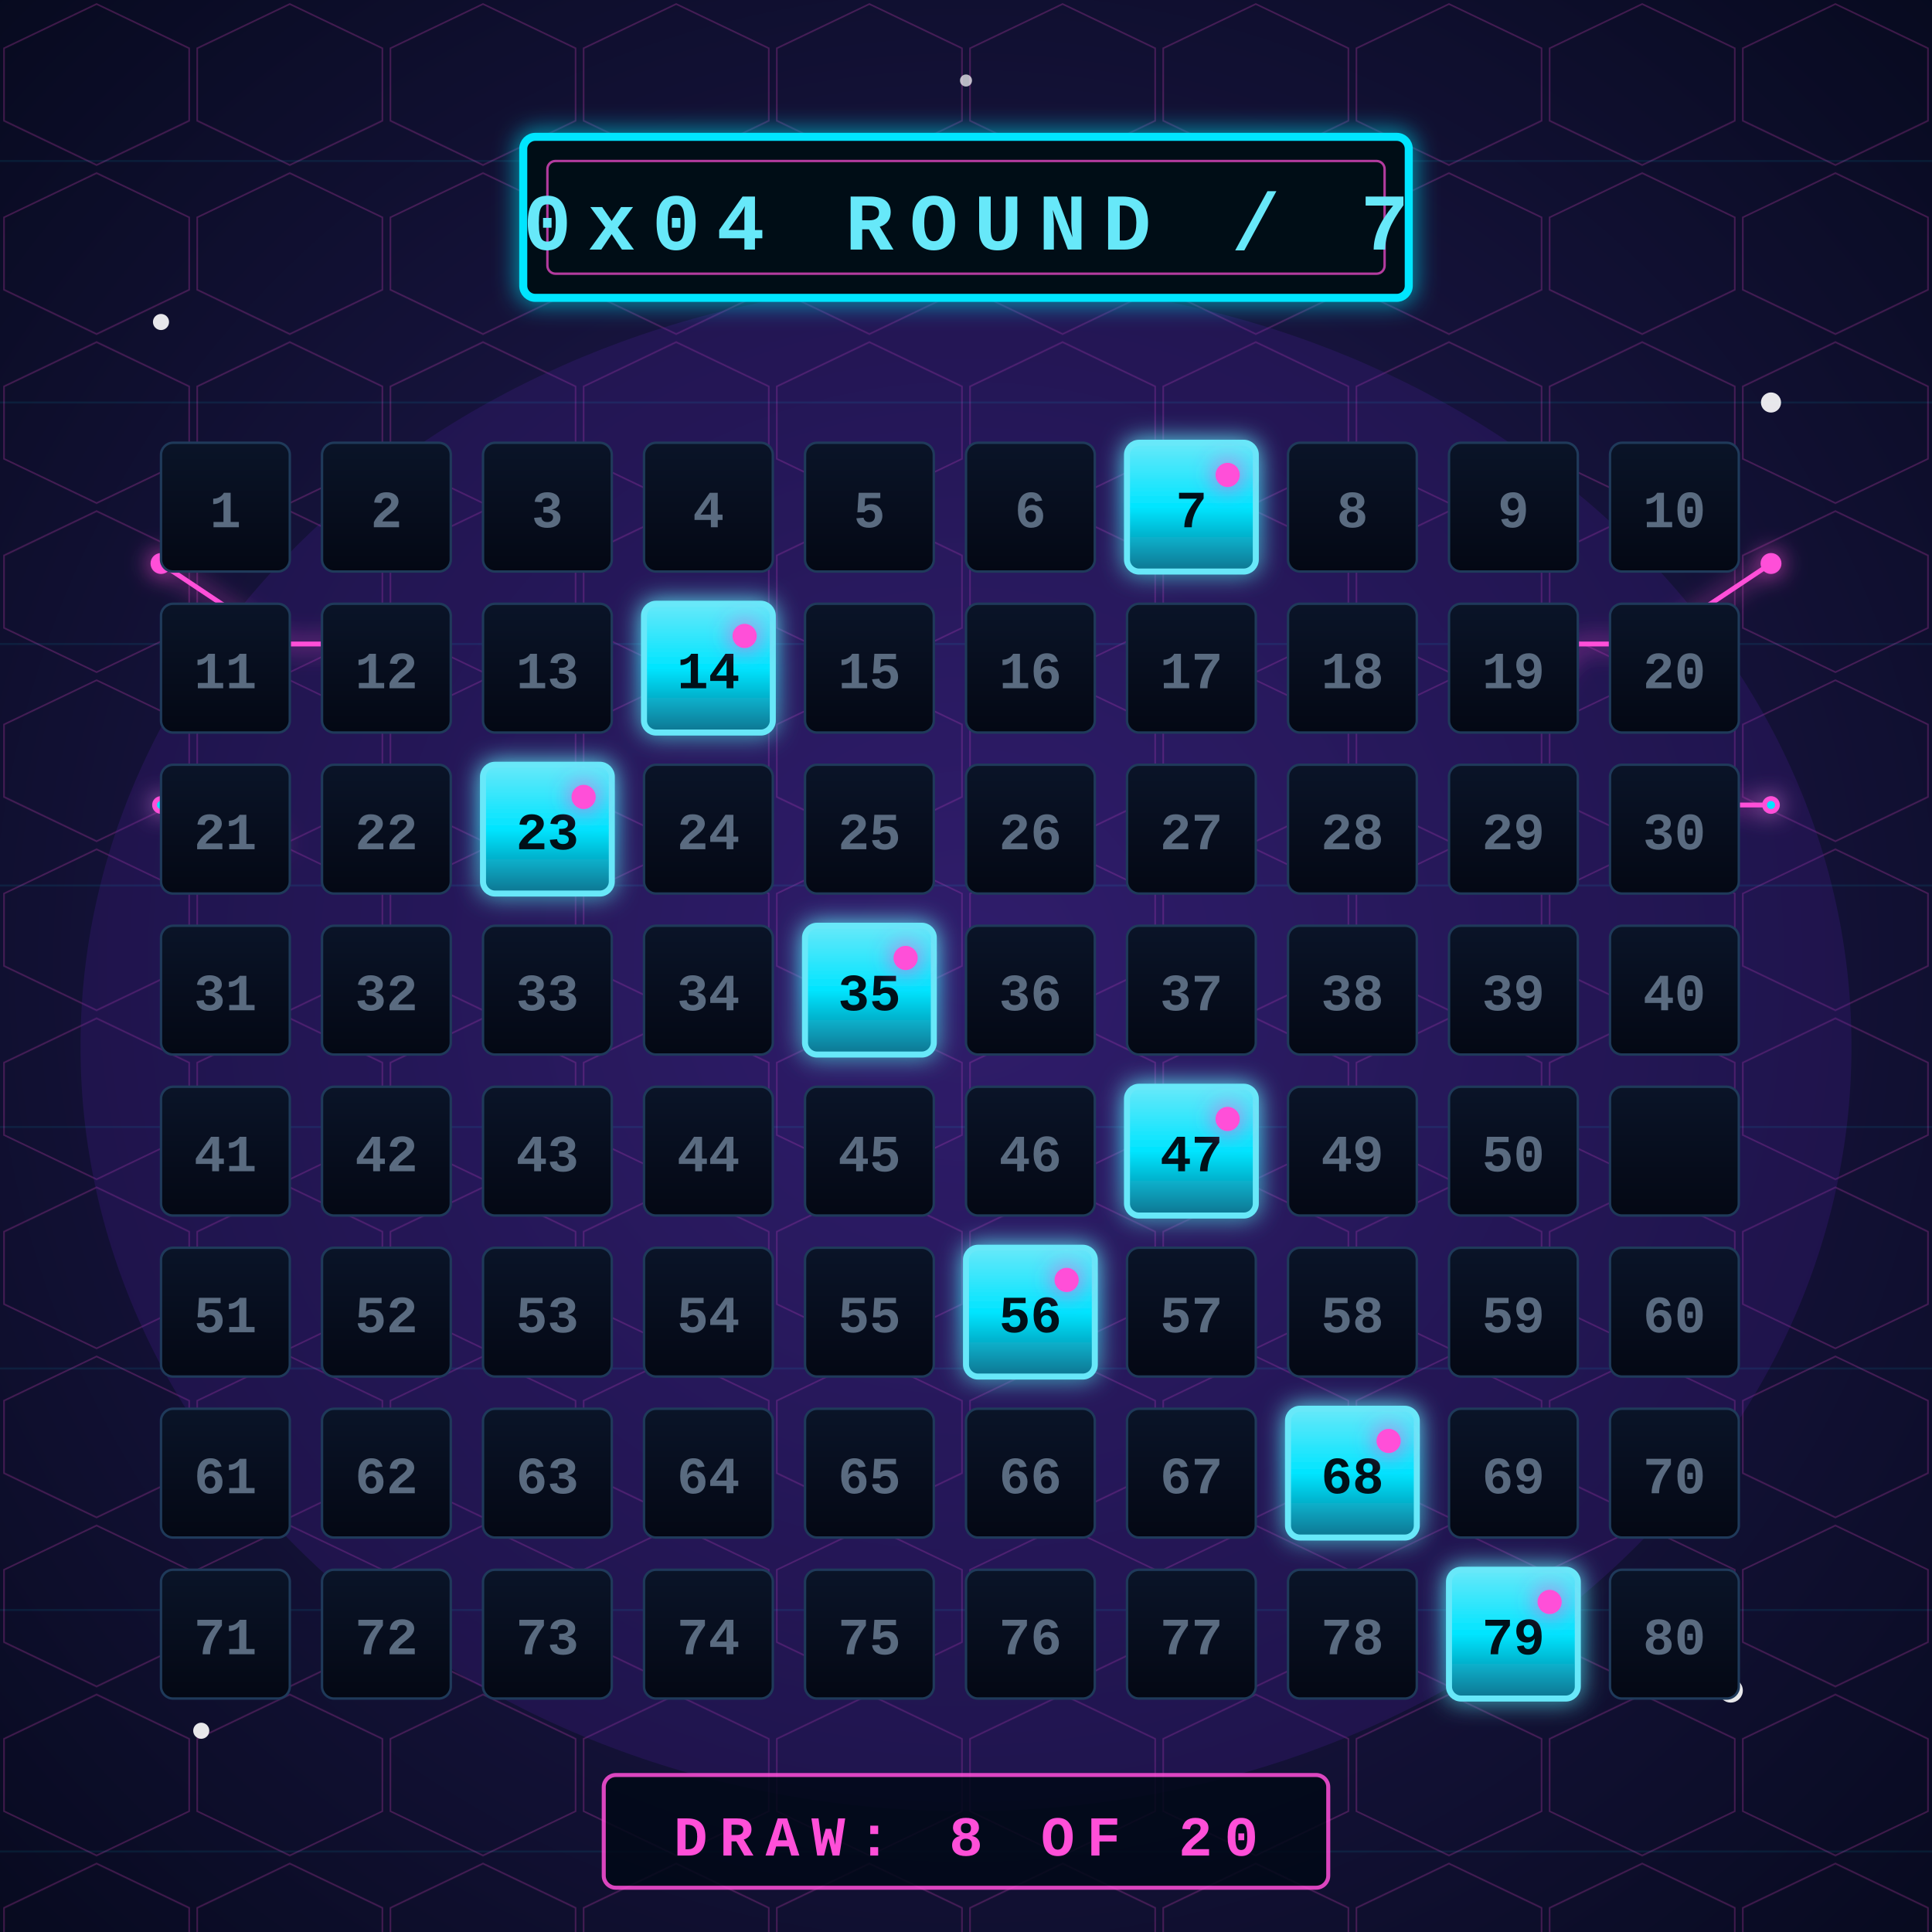
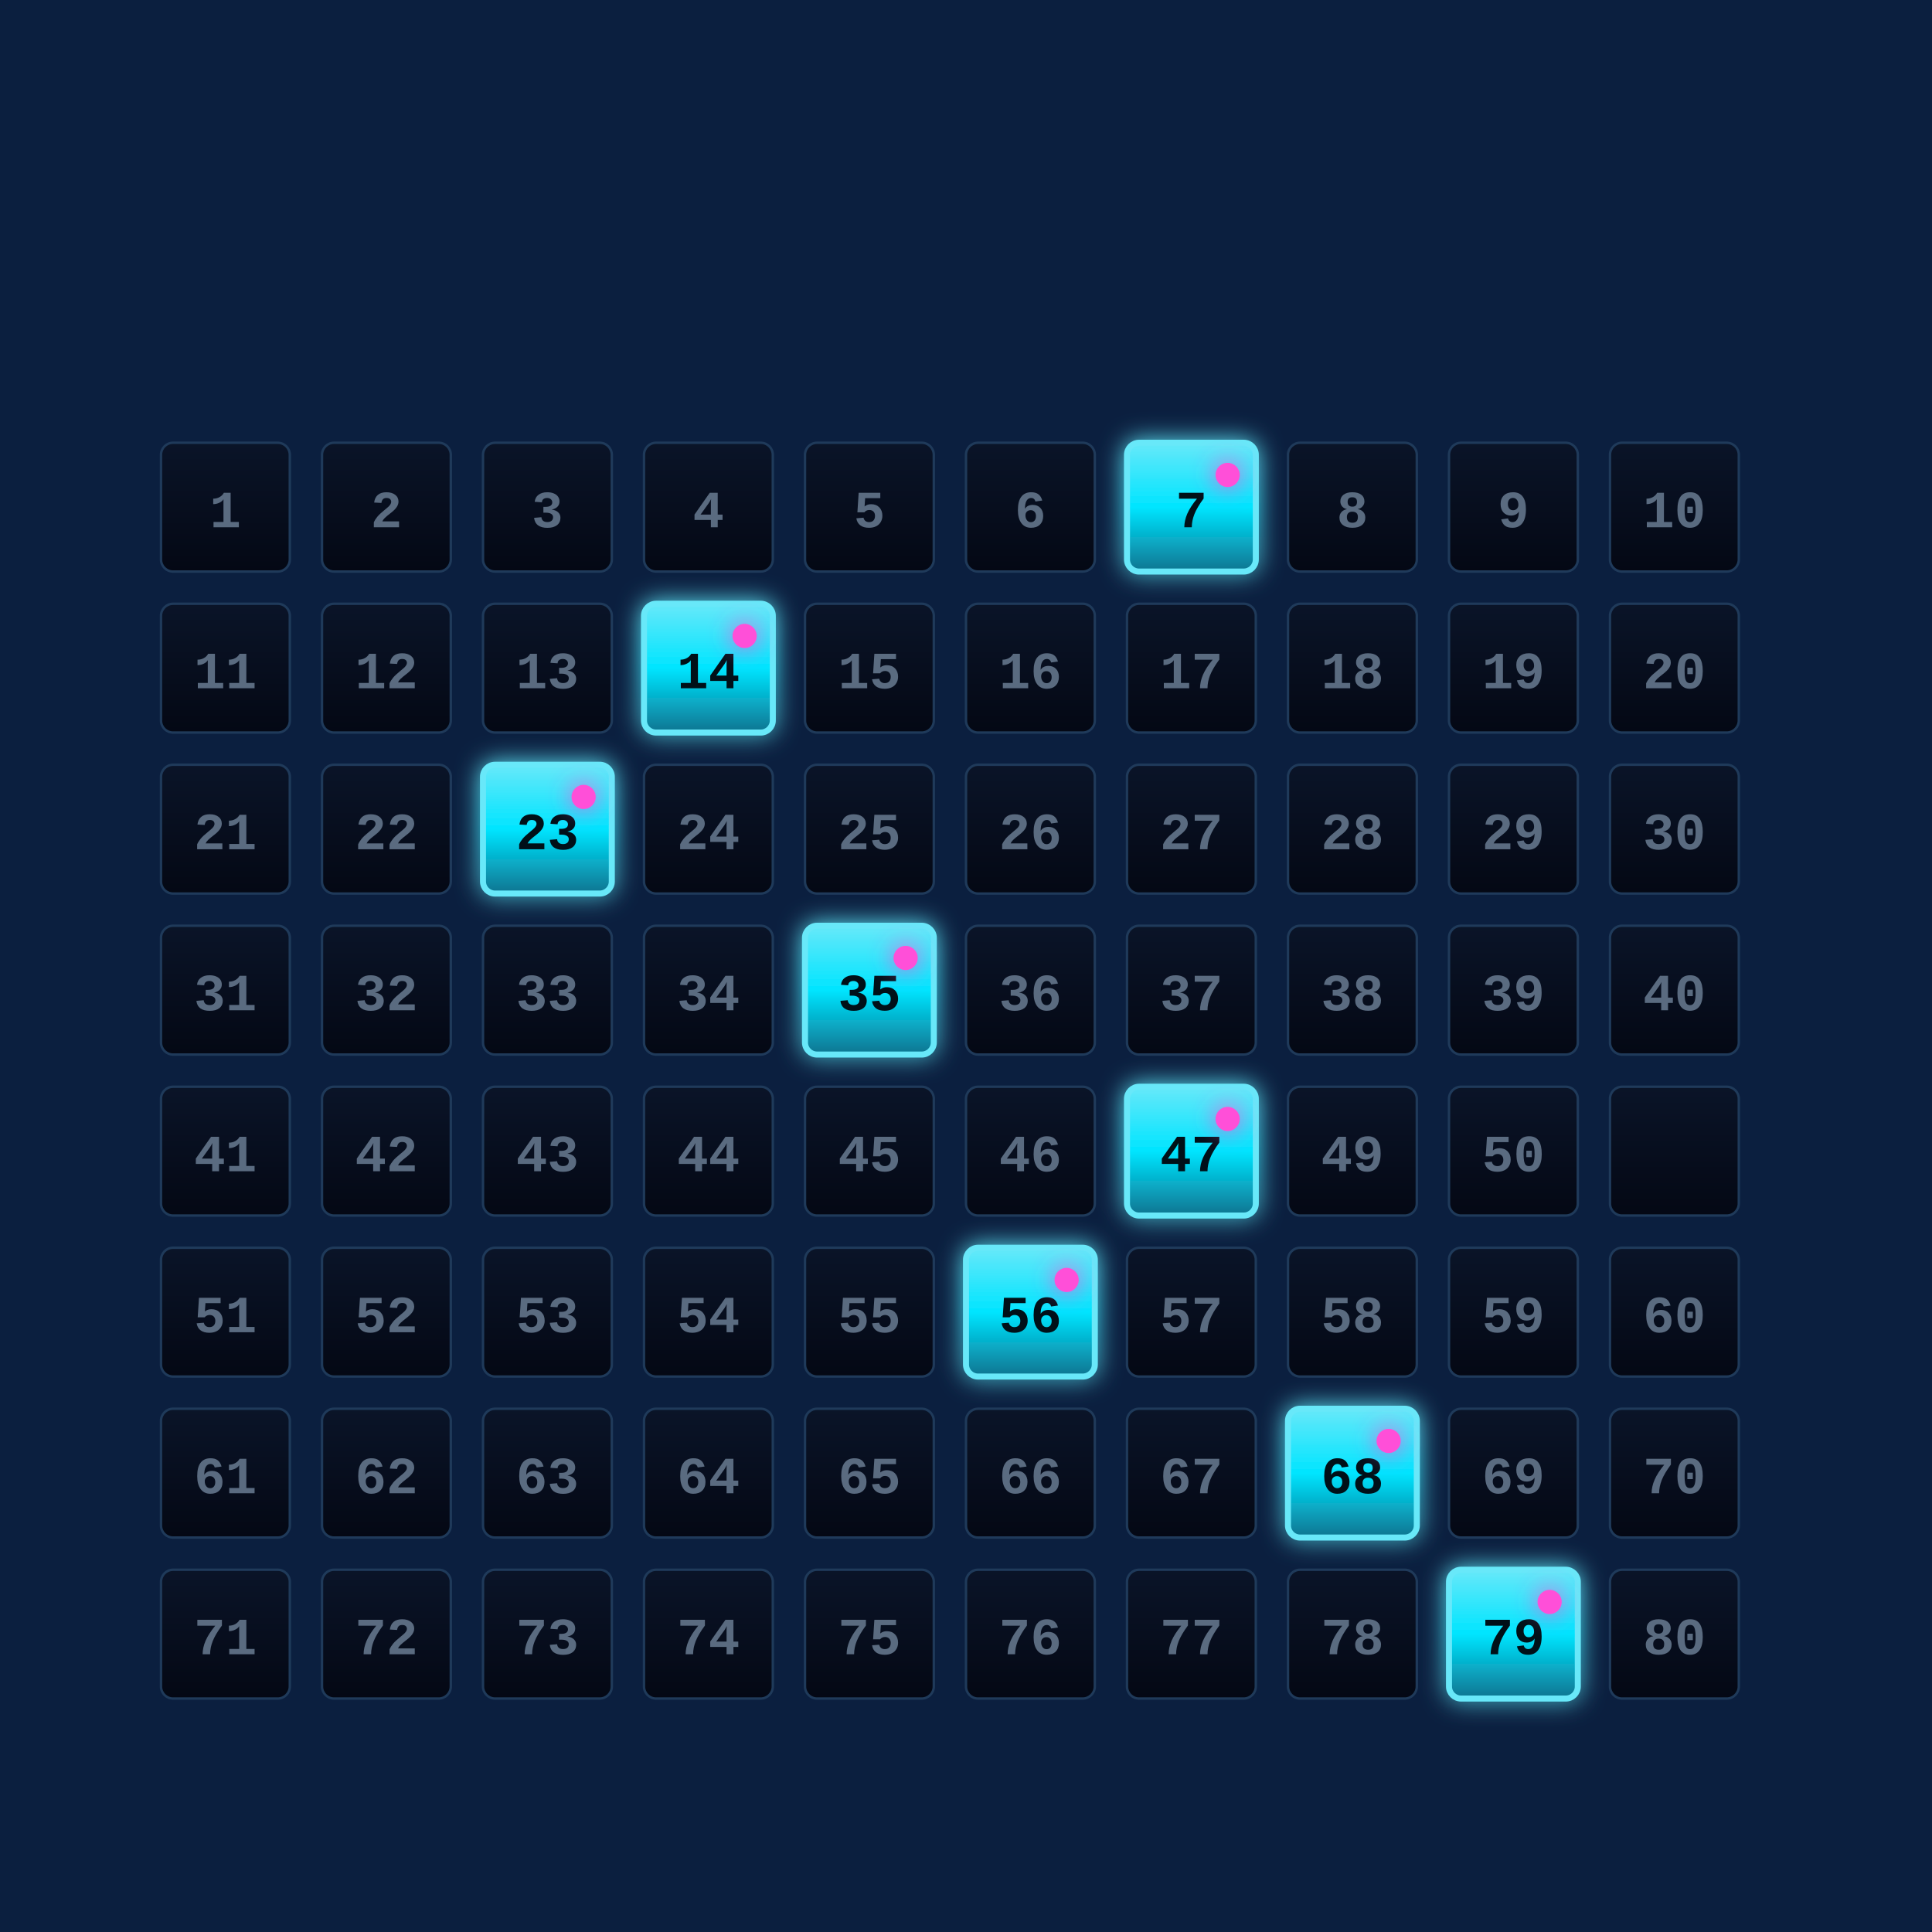
<svg xmlns="http://www.w3.org/2000/svg" viewBox="0 0 480 480" role="img" aria-label="Cyberpunk Keno — 80-number keno grid with seven neon-highlighted drawn numbers on a hex-grid backdrop">
  <defs>
    <filter id="neonGlow" x="-15%" y="-15%" width="130%" height="130%">
      <feGaussianBlur in="SourceGraphic" stdDeviation="2" result="glow" />
      <feMerge>
        <feMergeNode in="glow" />
        <feMergeNode in="SourceGraphic" />
      </feMerge>
    </filter>
    <filter id="bigGlow" x="-25%" y="-25%" width="150%" height="150%">
      <feGaussianBlur in="SourceGraphic" stdDeviation="3" result="glow" />
      <feMerge>
        <feMergeNode in="glow" />
        <feMergeNode in="SourceGraphic" />
      </feMerge>
    </filter>
    <filter id="hotGlow" x="-30%" y="-30%" width="160%" height="160%">
      <feGaussianBlur in="SourceGraphic" stdDeviation="3" result="glow" />
      <feMerge>
        <feMergeNode in="glow" />
        <feMergeNode in="SourceGraphic" />
      </feMerge>
    </filter>
    <radialGradient id="bg" cx="50%" cy="50%" r="80%">
      <stop offset="0%" stop-color="#261c5b" />
      <stop offset="100%" stop-color="#030817" />
    </radialGradient>
    <pattern id="hexGrid" x="0" y="0" width="48" height="42" patternUnits="userSpaceOnUse">
      <polygon points="24,1 47,12 47,30 24,41 1,30 1,12" fill="none" stroke="#ff4fd8" stroke-width="0.4" opacity="0.22" />
    </pattern>
    <linearGradient id="cellIdle" x1="0" y1="0" x2="0" y2="1">
      <stop offset="0%" stop-color="#0a1428" />
      <stop offset="100%" stop-color="#040814" />
    </linearGradient>
    <linearGradient id="cellDrawn" x1="0" y1="0" x2="0" y2="1">
      <stop offset="0%" stop-color="#67e8f9" />
      <stop offset="50%" stop-color="#00e5ff" />
      <stop offset="100%" stop-color="#0e7490" />
    </linearGradient>
  </defs>
-   <rect width="480" height="480" fill="url(#bg)" />
-   <rect width="480" height="480" fill="url(#hexGrid)" />
-   <ellipse cx="240" cy="260" rx="220" ry="190" fill="#5b21b6" opacity="0.18" />
-   <g opacity="0.08" fill="none" stroke="#00e5ff" stroke-width="0.5">
-     <line x1="0" y1="40" x2="480" y2="40" />
-     <line x1="0" y1="100" x2="480" y2="100" />
-     <line x1="0" y1="160" x2="480" y2="160" />
-     <line x1="0" y1="220" x2="480" y2="220" />
-     <line x1="0" y1="280" x2="480" y2="280" />
-     <line x1="0" y1="340" x2="480" y2="340" />
-     <line x1="0" y1="400" x2="480" y2="400" />
-     <line x1="0" y1="460" x2="480" y2="460" />
-   </g>
-   <g fill="#ffffff">
-     <circle cx="40" cy="80" r="2" opacity="0.9" />
-     <circle cx="440" cy="100" r="2.5" opacity="0.9" />
-     <circle cx="50" cy="430" r="2" opacity="0.9" />
-     <circle cx="430" cy="420" r="3" opacity="0.9" />
-     <circle cx="240" cy="20" r="1.5" opacity="0.7" />
-     <circle cx="55" cy="240" r="2" fill="#00e5ff" opacity="0.95" />
-     <circle cx="425" cy="240" r="2" fill="#ff4fd8" opacity="0.95" />
-   </g>
-   <g transform="translate(240 56)">
-     <rect x="-110" y="-22" width="220" height="40" rx="3" fill="#000816" stroke="#00e5ff" stroke-width="2" filter="url(#bigGlow)" />
-     <rect x="-104" y="-16" width="208" height="28" rx="2" fill="none" stroke="#ff4fd8" stroke-width="0.6" opacity="0.7" />
-     <text x="0" y="6" font-family="'Courier New', Consolas, monospace" font-size="20" font-weight="900" fill="#67e8f9" text-anchor="middle" letter-spacing="4">0x04  ROUND / 7</text>
-   </g>
-   <g stroke="#ff4fd8" stroke-width="1.2" fill="none" stroke-linecap="round" filter="url(#hotGlow)">
-     <polyline points="40,140 70,160 88,160 96,172" />
-     <polyline points="40,200 56,200 70,210" />
-     <polyline points="440,140 410,160 392,160 384,172" />
-     <polyline points="440,200 424,200 410,210" />
-     <circle cx="40" cy="140" r="2" fill="#ff4fd8" />
-     <circle cx="40" cy="200" r="1.6" fill="#00e5ff" />
-     <circle cx="440" cy="140" r="2" fill="#ff4fd8" />
-     <circle cx="440" cy="200" r="1.6" fill="#00e5ff" />
-   </g>
+   <rect width="480" height="480" fill="#0b1f3f" />
  <g font-family="'Courier New', Consolas, monospace" font-size="13" font-weight="900" text-anchor="middle">
    <g>
      <rect x="40" y="110" width="32" height="32" rx="3" fill="url(#cellIdle)" stroke="#1f3a5a" stroke-width="0.6" />
      <rect x="80" y="110" width="32" height="32" rx="3" fill="url(#cellIdle)" stroke="#1f3a5a" stroke-width="0.6" />
      <rect x="120" y="110" width="32" height="32" rx="3" fill="url(#cellIdle)" stroke="#1f3a5a" stroke-width="0.6" />
      <rect x="160" y="110" width="32" height="32" rx="3" fill="url(#cellIdle)" stroke="#1f3a5a" stroke-width="0.6" />
      <rect x="200" y="110" width="32" height="32" rx="3" fill="url(#cellIdle)" stroke="#1f3a5a" stroke-width="0.6" />
      <rect x="240" y="110" width="32" height="32" rx="3" fill="url(#cellIdle)" stroke="#1f3a5a" stroke-width="0.6" />
      <rect x="280" y="110" width="32" height="32" rx="3" fill="url(#cellIdle)" stroke="#1f3a5a" stroke-width="0.6" />
      <rect x="320" y="110" width="32" height="32" rx="3" fill="url(#cellIdle)" stroke="#1f3a5a" stroke-width="0.6" />
      <rect x="360" y="110" width="32" height="32" rx="3" fill="url(#cellIdle)" stroke="#1f3a5a" stroke-width="0.6" />
      <rect x="400" y="110" width="32" height="32" rx="3" fill="url(#cellIdle)" stroke="#1f3a5a" stroke-width="0.6" />
      <rect x="40" y="150" width="32" height="32" rx="3" fill="url(#cellIdle)" stroke="#1f3a5a" stroke-width="0.6" />
      <rect x="80" y="150" width="32" height="32" rx="3" fill="url(#cellIdle)" stroke="#1f3a5a" stroke-width="0.6" />
      <rect x="120" y="150" width="32" height="32" rx="3" fill="url(#cellIdle)" stroke="#1f3a5a" stroke-width="0.6" />
      <rect x="160" y="150" width="32" height="32" rx="3" fill="url(#cellIdle)" stroke="#1f3a5a" stroke-width="0.6" />
      <rect x="200" y="150" width="32" height="32" rx="3" fill="url(#cellIdle)" stroke="#1f3a5a" stroke-width="0.6" />
      <rect x="240" y="150" width="32" height="32" rx="3" fill="url(#cellIdle)" stroke="#1f3a5a" stroke-width="0.6" />
      <rect x="280" y="150" width="32" height="32" rx="3" fill="url(#cellIdle)" stroke="#1f3a5a" stroke-width="0.6" />
      <rect x="320" y="150" width="32" height="32" rx="3" fill="url(#cellIdle)" stroke="#1f3a5a" stroke-width="0.6" />
      <rect x="360" y="150" width="32" height="32" rx="3" fill="url(#cellIdle)" stroke="#1f3a5a" stroke-width="0.6" />
      <rect x="400" y="150" width="32" height="32" rx="3" fill="url(#cellIdle)" stroke="#1f3a5a" stroke-width="0.6" />
      <rect x="40" y="190" width="32" height="32" rx="3" fill="url(#cellIdle)" stroke="#1f3a5a" stroke-width="0.6" />
      <rect x="80" y="190" width="32" height="32" rx="3" fill="url(#cellIdle)" stroke="#1f3a5a" stroke-width="0.6" />
      <rect x="120" y="190" width="32" height="32" rx="3" fill="url(#cellIdle)" stroke="#1f3a5a" stroke-width="0.6" />
      <rect x="160" y="190" width="32" height="32" rx="3" fill="url(#cellIdle)" stroke="#1f3a5a" stroke-width="0.6" />
      <rect x="200" y="190" width="32" height="32" rx="3" fill="url(#cellIdle)" stroke="#1f3a5a" stroke-width="0.6" />
      <rect x="240" y="190" width="32" height="32" rx="3" fill="url(#cellIdle)" stroke="#1f3a5a" stroke-width="0.6" />
      <rect x="280" y="190" width="32" height="32" rx="3" fill="url(#cellIdle)" stroke="#1f3a5a" stroke-width="0.6" />
      <rect x="320" y="190" width="32" height="32" rx="3" fill="url(#cellIdle)" stroke="#1f3a5a" stroke-width="0.6" />
      <rect x="360" y="190" width="32" height="32" rx="3" fill="url(#cellIdle)" stroke="#1f3a5a" stroke-width="0.6" />
      <rect x="400" y="190" width="32" height="32" rx="3" fill="url(#cellIdle)" stroke="#1f3a5a" stroke-width="0.6" />
      <rect x="40" y="230" width="32" height="32" rx="3" fill="url(#cellIdle)" stroke="#1f3a5a" stroke-width="0.6" />
      <rect x="80" y="230" width="32" height="32" rx="3" fill="url(#cellIdle)" stroke="#1f3a5a" stroke-width="0.6" />
      <rect x="120" y="230" width="32" height="32" rx="3" fill="url(#cellIdle)" stroke="#1f3a5a" stroke-width="0.6" />
      <rect x="160" y="230" width="32" height="32" rx="3" fill="url(#cellIdle)" stroke="#1f3a5a" stroke-width="0.6" />
      <rect x="200" y="230" width="32" height="32" rx="3" fill="url(#cellIdle)" stroke="#1f3a5a" stroke-width="0.6" />
      <rect x="240" y="230" width="32" height="32" rx="3" fill="url(#cellIdle)" stroke="#1f3a5a" stroke-width="0.6" />
      <rect x="280" y="230" width="32" height="32" rx="3" fill="url(#cellIdle)" stroke="#1f3a5a" stroke-width="0.6" />
      <rect x="320" y="230" width="32" height="32" rx="3" fill="url(#cellIdle)" stroke="#1f3a5a" stroke-width="0.6" />
      <rect x="360" y="230" width="32" height="32" rx="3" fill="url(#cellIdle)" stroke="#1f3a5a" stroke-width="0.6" />
      <rect x="400" y="230" width="32" height="32" rx="3" fill="url(#cellIdle)" stroke="#1f3a5a" stroke-width="0.6" />
      <rect x="40" y="270" width="32" height="32" rx="3" fill="url(#cellIdle)" stroke="#1f3a5a" stroke-width="0.6" />
      <rect x="80" y="270" width="32" height="32" rx="3" fill="url(#cellIdle)" stroke="#1f3a5a" stroke-width="0.6" />
      <rect x="120" y="270" width="32" height="32" rx="3" fill="url(#cellIdle)" stroke="#1f3a5a" stroke-width="0.6" />
      <rect x="160" y="270" width="32" height="32" rx="3" fill="url(#cellIdle)" stroke="#1f3a5a" stroke-width="0.6" />
      <rect x="200" y="270" width="32" height="32" rx="3" fill="url(#cellIdle)" stroke="#1f3a5a" stroke-width="0.6" />
      <rect x="240" y="270" width="32" height="32" rx="3" fill="url(#cellIdle)" stroke="#1f3a5a" stroke-width="0.6" />
      <rect x="280" y="270" width="32" height="32" rx="3" fill="url(#cellIdle)" stroke="#1f3a5a" stroke-width="0.6" />
      <rect x="320" y="270" width="32" height="32" rx="3" fill="url(#cellIdle)" stroke="#1f3a5a" stroke-width="0.6" />
      <rect x="360" y="270" width="32" height="32" rx="3" fill="url(#cellIdle)" stroke="#1f3a5a" stroke-width="0.6" />
      <rect x="400" y="270" width="32" height="32" rx="3" fill="url(#cellIdle)" stroke="#1f3a5a" stroke-width="0.6" />
      <rect x="40" y="310" width="32" height="32" rx="3" fill="url(#cellIdle)" stroke="#1f3a5a" stroke-width="0.6" />
      <rect x="80" y="310" width="32" height="32" rx="3" fill="url(#cellIdle)" stroke="#1f3a5a" stroke-width="0.6" />
      <rect x="120" y="310" width="32" height="32" rx="3" fill="url(#cellIdle)" stroke="#1f3a5a" stroke-width="0.6" />
      <rect x="160" y="310" width="32" height="32" rx="3" fill="url(#cellIdle)" stroke="#1f3a5a" stroke-width="0.6" />
      <rect x="200" y="310" width="32" height="32" rx="3" fill="url(#cellIdle)" stroke="#1f3a5a" stroke-width="0.6" />
      <rect x="240" y="310" width="32" height="32" rx="3" fill="url(#cellIdle)" stroke="#1f3a5a" stroke-width="0.6" />
      <rect x="280" y="310" width="32" height="32" rx="3" fill="url(#cellIdle)" stroke="#1f3a5a" stroke-width="0.6" />
      <rect x="320" y="310" width="32" height="32" rx="3" fill="url(#cellIdle)" stroke="#1f3a5a" stroke-width="0.6" />
      <rect x="360" y="310" width="32" height="32" rx="3" fill="url(#cellIdle)" stroke="#1f3a5a" stroke-width="0.6" />
      <rect x="400" y="310" width="32" height="32" rx="3" fill="url(#cellIdle)" stroke="#1f3a5a" stroke-width="0.6" />
      <rect x="40" y="350" width="32" height="32" rx="3" fill="url(#cellIdle)" stroke="#1f3a5a" stroke-width="0.6" />
      <rect x="80" y="350" width="32" height="32" rx="3" fill="url(#cellIdle)" stroke="#1f3a5a" stroke-width="0.6" />
      <rect x="120" y="350" width="32" height="32" rx="3" fill="url(#cellIdle)" stroke="#1f3a5a" stroke-width="0.6" />
      <rect x="160" y="350" width="32" height="32" rx="3" fill="url(#cellIdle)" stroke="#1f3a5a" stroke-width="0.6" />
      <rect x="200" y="350" width="32" height="32" rx="3" fill="url(#cellIdle)" stroke="#1f3a5a" stroke-width="0.6" />
      <rect x="240" y="350" width="32" height="32" rx="3" fill="url(#cellIdle)" stroke="#1f3a5a" stroke-width="0.6" />
      <rect x="280" y="350" width="32" height="32" rx="3" fill="url(#cellIdle)" stroke="#1f3a5a" stroke-width="0.6" />
      <rect x="320" y="350" width="32" height="32" rx="3" fill="url(#cellIdle)" stroke="#1f3a5a" stroke-width="0.6" />
      <rect x="360" y="350" width="32" height="32" rx="3" fill="url(#cellIdle)" stroke="#1f3a5a" stroke-width="0.6" />
      <rect x="400" y="350" width="32" height="32" rx="3" fill="url(#cellIdle)" stroke="#1f3a5a" stroke-width="0.6" />
      <rect x="40" y="390" width="32" height="32" rx="3" fill="url(#cellIdle)" stroke="#1f3a5a" stroke-width="0.6" />
      <rect x="80" y="390" width="32" height="32" rx="3" fill="url(#cellIdle)" stroke="#1f3a5a" stroke-width="0.6" />
      <rect x="120" y="390" width="32" height="32" rx="3" fill="url(#cellIdle)" stroke="#1f3a5a" stroke-width="0.6" />
      <rect x="160" y="390" width="32" height="32" rx="3" fill="url(#cellIdle)" stroke="#1f3a5a" stroke-width="0.6" />
      <rect x="200" y="390" width="32" height="32" rx="3" fill="url(#cellIdle)" stroke="#1f3a5a" stroke-width="0.6" />
      <rect x="240" y="390" width="32" height="32" rx="3" fill="url(#cellIdle)" stroke="#1f3a5a" stroke-width="0.6" />
      <rect x="280" y="390" width="32" height="32" rx="3" fill="url(#cellIdle)" stroke="#1f3a5a" stroke-width="0.6" />
      <rect x="320" y="390" width="32" height="32" rx="3" fill="url(#cellIdle)" stroke="#1f3a5a" stroke-width="0.6" />
      <rect x="360" y="390" width="32" height="32" rx="3" fill="url(#cellIdle)" stroke="#1f3a5a" stroke-width="0.6" />
      <rect x="400" y="390" width="32" height="32" rx="3" fill="url(#cellIdle)" stroke="#1f3a5a" stroke-width="0.6" />
    </g>
    <g fill="#5a6b80">
      <text x="56" y="131">1</text>
      <text x="96" y="131">2</text>
      <text x="136" y="131">3</text>
      <text x="176" y="131">4</text>
      <text x="216" y="131">5</text>
      <text x="256" y="131">6</text>
      <text x="336" y="131">8</text>
      <text x="376" y="131">9</text>
      <text x="416" y="131">10</text>
      <text x="56" y="171">11</text>
      <text x="96" y="171">12</text>
      <text x="136" y="171">13</text>
      <text x="216" y="171">15</text>
      <text x="256" y="171">16</text>
      <text x="296" y="171">17</text>
      <text x="336" y="171">18</text>
      <text x="376" y="171">19</text>
      <text x="416" y="171">20</text>
      <text x="56" y="211">21</text>
      <text x="96" y="211">22</text>
      <text x="176" y="211">24</text>
      <text x="216" y="211">25</text>
      <text x="256" y="211">26</text>
      <text x="296" y="211">27</text>
      <text x="336" y="211">28</text>
      <text x="376" y="211">29</text>
      <text x="416" y="211">30</text>
      <text x="56" y="251">31</text>
      <text x="96" y="251">32</text>
      <text x="136" y="251">33</text>
      <text x="176" y="251">34</text>
      <text x="256" y="251">36</text>
      <text x="296" y="251">37</text>
      <text x="336" y="251">38</text>
      <text x="376" y="251">39</text>
      <text x="416" y="251">40</text>
      <text x="56" y="291">41</text>
      <text x="96" y="291">42</text>
      <text x="136" y="291">43</text>
      <text x="176" y="291">44</text>
      <text x="216" y="291">45</text>
      <text x="256" y="291">46</text>
      <text x="296" y="291">48</text>
      <text x="336" y="291">49</text>
      <text x="376" y="291">50</text>
      <text x="56" y="331">51</text>
      <text x="96" y="331">52</text>
      <text x="136" y="331">53</text>
      <text x="176" y="331">54</text>
      <text x="216" y="331">55</text>
      <text x="296" y="331">57</text>
      <text x="336" y="331">58</text>
      <text x="376" y="331">59</text>
      <text x="416" y="331">60</text>
      <text x="56" y="371">61</text>
      <text x="96" y="371">62</text>
      <text x="136" y="371">63</text>
      <text x="176" y="371">64</text>
      <text x="216" y="371">65</text>
      <text x="256" y="371">66</text>
      <text x="296" y="371">67</text>
      <text x="376" y="371">69</text>
      <text x="416" y="371">70</text>
      <text x="56" y="411">71</text>
      <text x="96" y="411">72</text>
      <text x="136" y="411">73</text>
      <text x="176" y="411">74</text>
      <text x="216" y="411">75</text>
      <text x="256" y="411">76</text>
      <text x="296" y="411">77</text>
      <text x="336" y="411">78</text>
      <text x="416" y="411">80</text>
    </g>
    <g filter="url(#bigGlow)">
      <rect x="280" y="110" width="32" height="32" rx="3" fill="url(#cellDrawn)" stroke="#67e8f9" stroke-width="1.5" />
      <rect x="160" y="150" width="32" height="32" rx="3" fill="url(#cellDrawn)" stroke="#67e8f9" stroke-width="1.5" />
      <rect x="120" y="190" width="32" height="32" rx="3" fill="url(#cellDrawn)" stroke="#67e8f9" stroke-width="1.5" />
      <rect x="200" y="230" width="32" height="32" rx="3" fill="url(#cellDrawn)" stroke="#67e8f9" stroke-width="1.5" />
      <rect x="280" y="270" width="32" height="32" rx="3" fill="url(#cellDrawn)" stroke="#67e8f9" stroke-width="1.5" />
      <rect x="240" y="310" width="32" height="32" rx="3" fill="url(#cellDrawn)" stroke="#67e8f9" stroke-width="1.5" />
      <rect x="320" y="350" width="32" height="32" rx="3" fill="url(#cellDrawn)" stroke="#67e8f9" stroke-width="1.5" />
      <rect x="360" y="390" width="32" height="32" rx="3" fill="url(#cellDrawn)" stroke="#67e8f9" stroke-width="1.5" />
    </g>
    <g fill="#001018" font-weight="900">
      <text x="296" y="131">7</text>
      <text x="176" y="171">14</text>
      <text x="136" y="211">23</text>
      <text x="216" y="251">35</text>
      <text x="296" y="291">47</text>
      <text x="256" y="331">56</text>
      <text x="336" y="371">68</text>
      <text x="376" y="411">79</text>
    </g>
    <g filter="url(#hotGlow)">
      <circle cx="305" cy="118" r="3" fill="#ff4fd8" />
      <circle cx="185" cy="158" r="3" fill="#ff4fd8" />
      <circle cx="145" cy="198" r="3" fill="#ff4fd8" />
      <circle cx="225" cy="238" r="3" fill="#ff4fd8" />
      <circle cx="305" cy="278" r="3" fill="#ff4fd8" />
      <circle cx="265" cy="318" r="3" fill="#ff4fd8" />
      <circle cx="345" cy="358" r="3" fill="#ff4fd8" />
      <circle cx="385" cy="398" r="3" fill="#ff4fd8" />
    </g>
  </g>
-   <g transform="translate(240 455)">
-     <rect x="-90" y="-14" width="180" height="28" rx="3" fill="#000816" stroke="#ff4fd8" stroke-width="1" opacity="0.85" />
-     <text x="0" y="6" font-family="'Courier New', Consolas, monospace" font-size="14" font-weight="700" fill="#ff4fd8" text-anchor="middle" letter-spacing="3">DRAW: 8 OF 20</text>
-   </g>
</svg>
